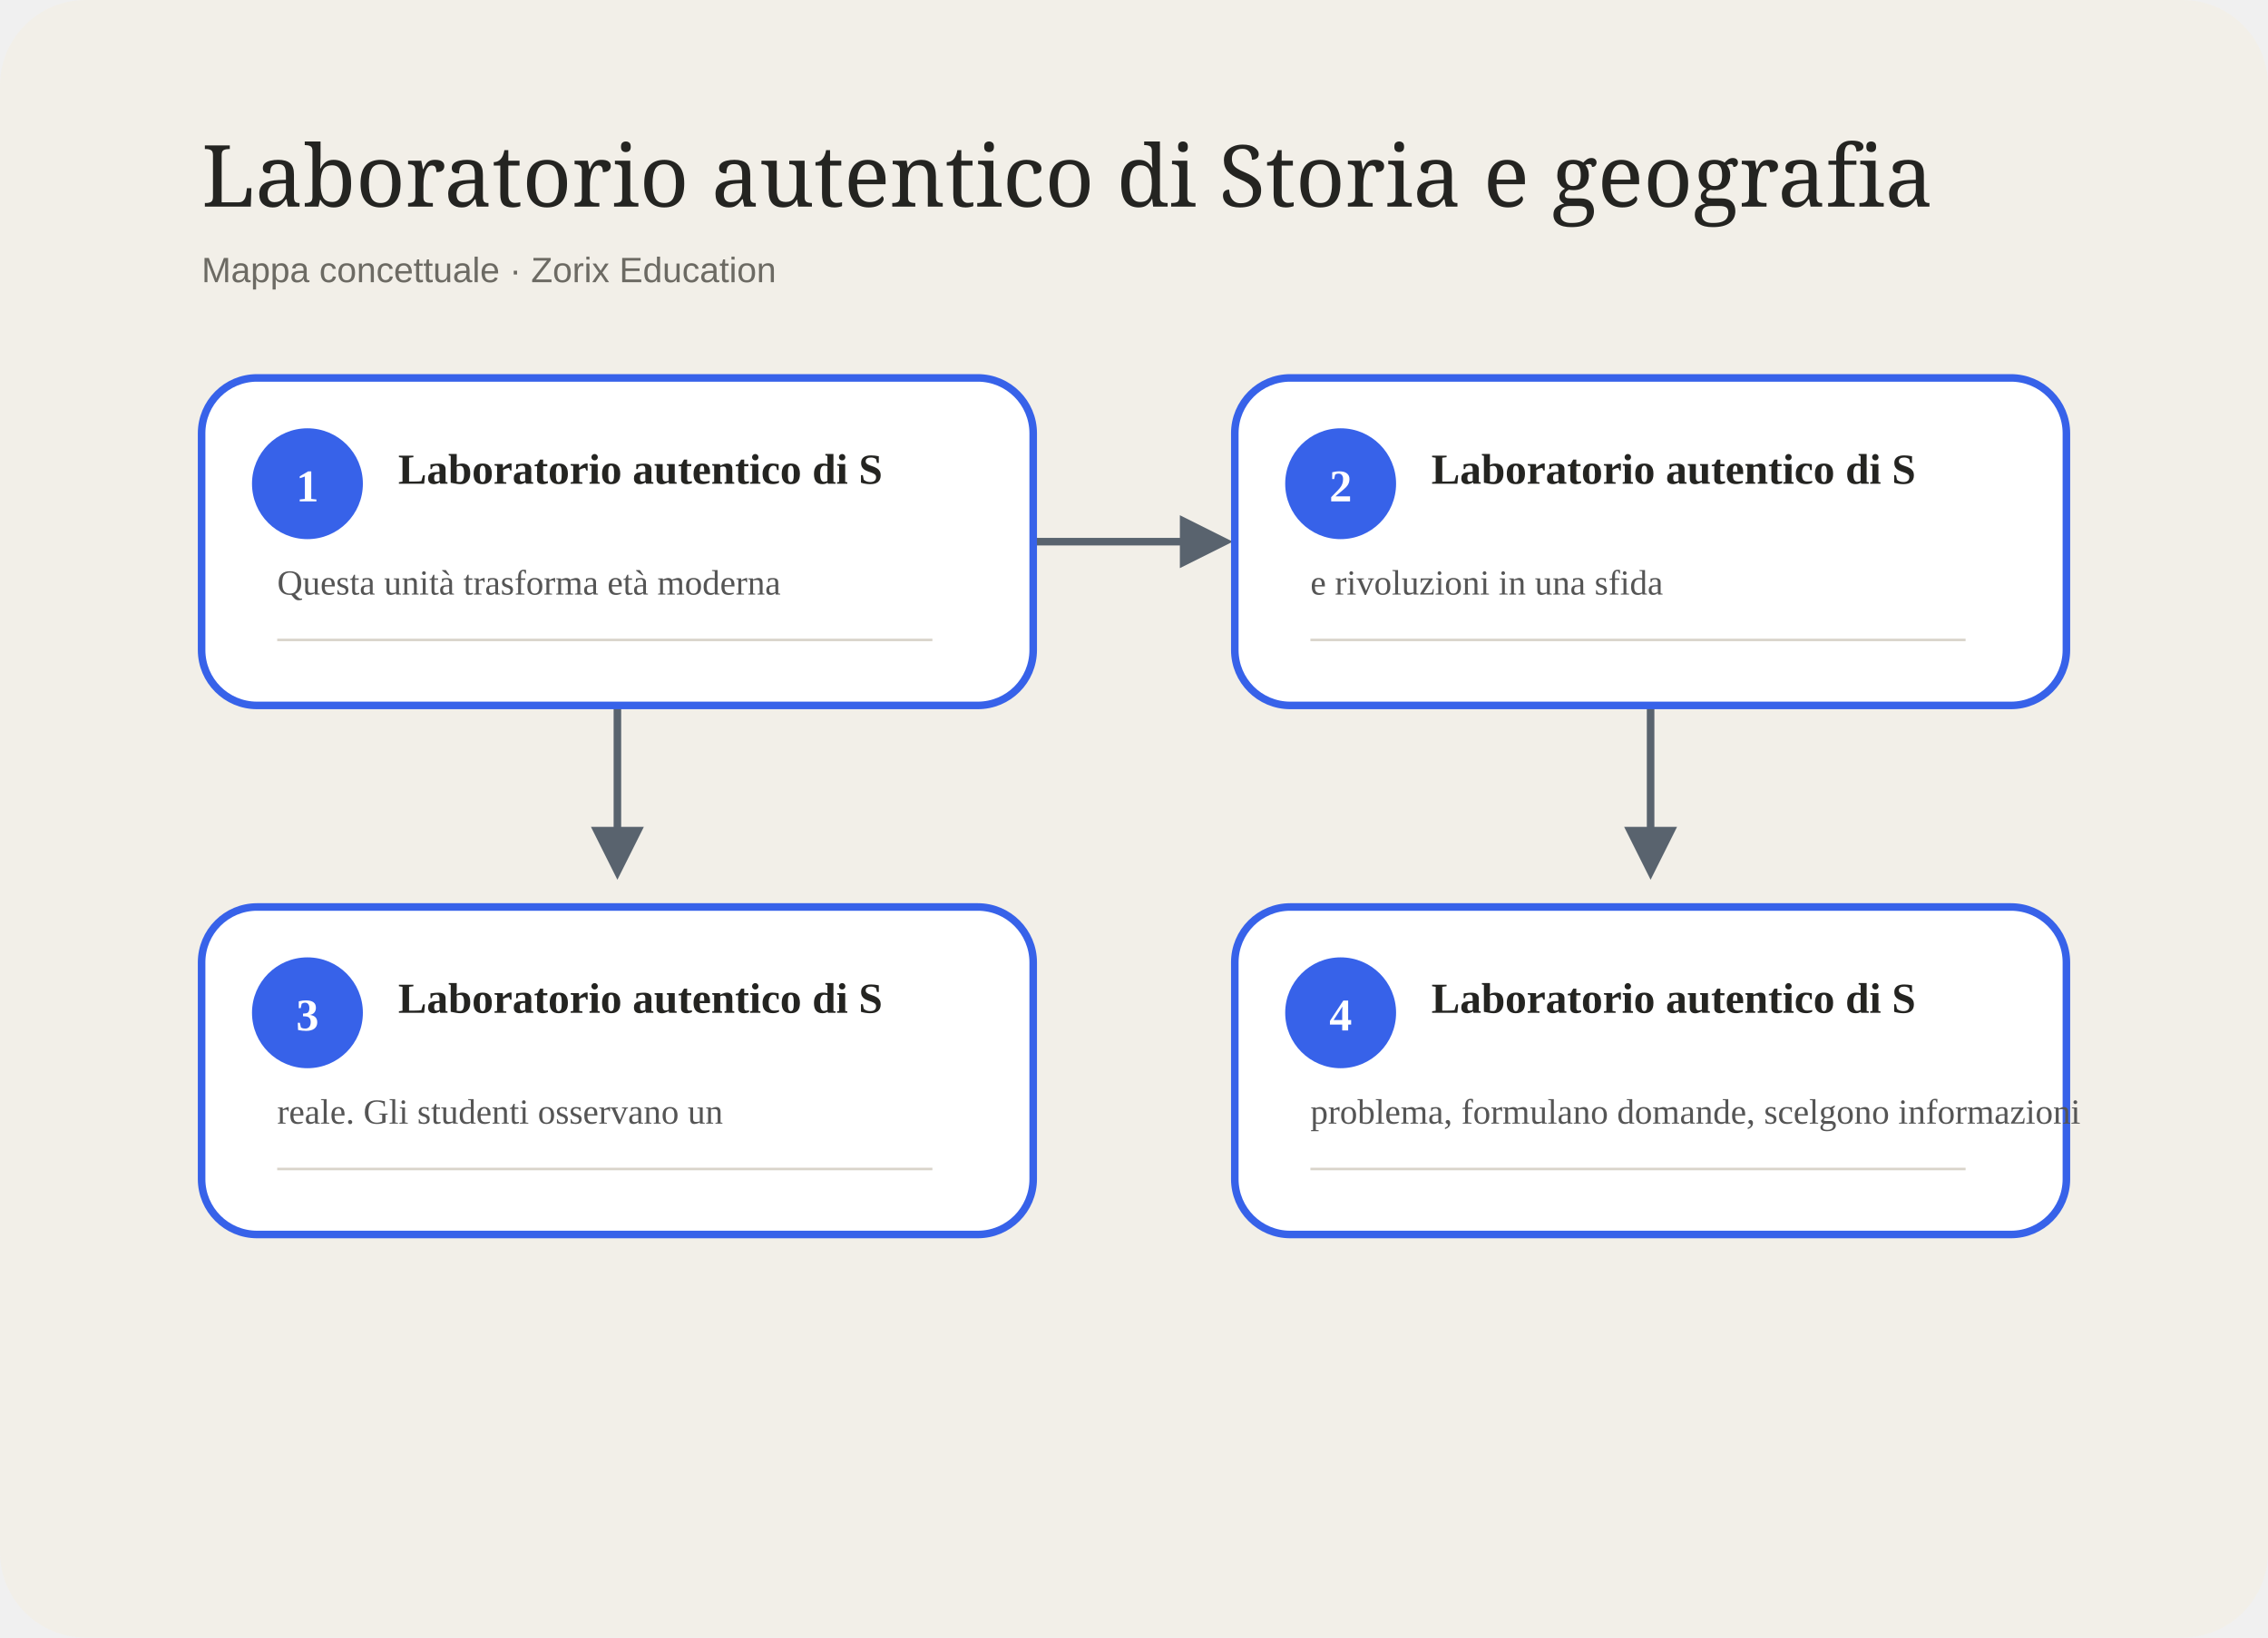
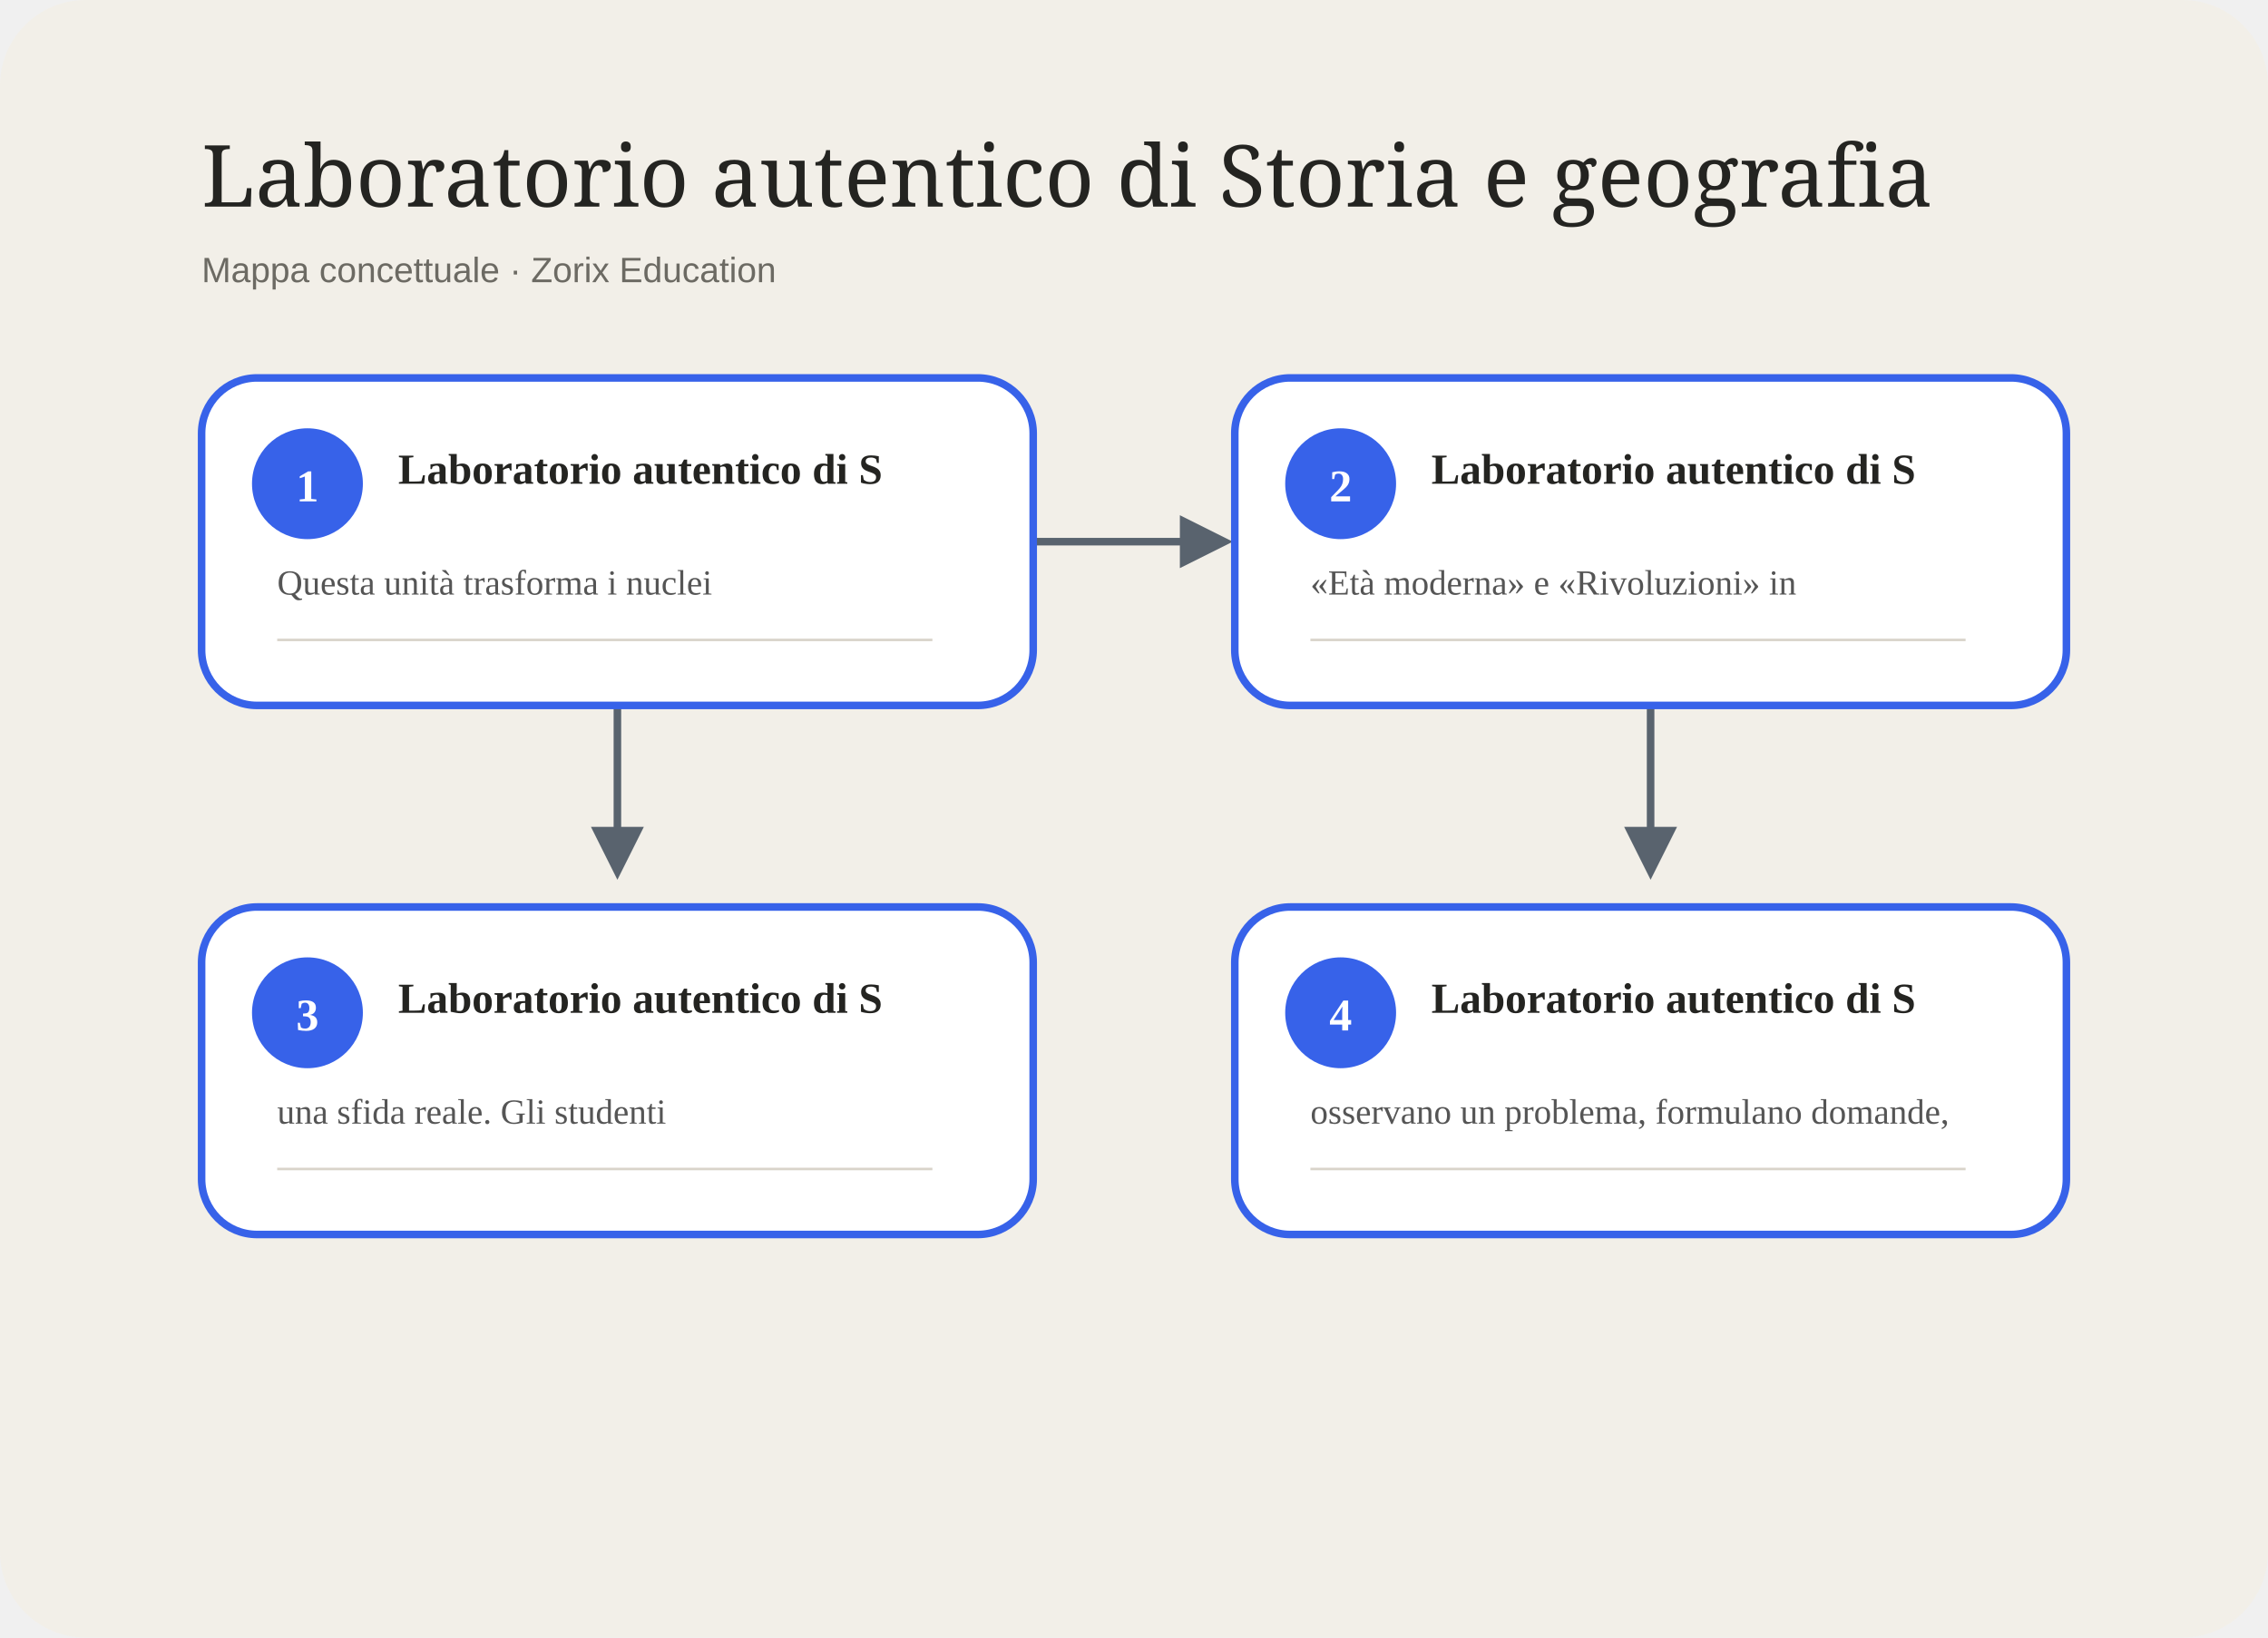
<svg xmlns="http://www.w3.org/2000/svg" width="900" height="650" viewBox="0 0 900 650" role="img" aria-labelledby="t d">
  <defs>
    <marker id="a" viewBox="0 0 10 10" refX="8" refY="5" markerWidth="7" markerHeight="7" orient="auto-start-reverse">
      <path d="M0 0L10 5L0 10z" fill="#59636e" />
    </marker>
  </defs>
  <rect width="900" height="650" rx="34" fill="#f2efe8" />
  <text x="80" y="82" font-family="Georgia,serif" font-size="34" fill="#242421">Laboratorio autentico di Storia e geografia</text>
  <text x="80" y="112" font-family="Arial,sans-serif" font-size="14" fill="#6c6a63">Mappa concettuale · Zorix Education</text>
  <path d="M410 215 H485" stroke="#59636e" stroke-width="3" marker-end="url(#a)" />
  <path d="M245 280 V345" stroke="#59636e" stroke-width="3" marker-end="url(#a)" />
  <path d="M655 280 V345" stroke="#59636e" stroke-width="3" marker-end="url(#a)" />
  <g transform="translate(80 150)">
    <rect width="330" height="130" rx="22" fill="#fff" stroke="#3762e9" stroke-width="3" />
    <circle cx="42" cy="42" r="22" fill="#3762e9" />
    <text x="42" y="49" text-anchor="middle" fill="white" font-size="18" font-weight="700">1</text>
    <text x="78" y="42" font-size="17" font-weight="700" fill="#242421">Laboratorio autentico di S</text>
-     <text x="30" y="86" font-size="14" fill="#555">Questa unità trasforma età moderna</text>
+     <text x="30" y="86" font-size="14" fill="#555">Questa unità trasforma i nuclei</text>
    <path d="M30 104 H290" stroke="#d9d4ca" />
  </g>
  <g transform="translate(490 150)">
    <rect width="330" height="130" rx="22" fill="#fff" stroke="#3762e9" stroke-width="3" />
    <circle cx="42" cy="42" r="22" fill="#3762e9" />
    <text x="42" y="49" text-anchor="middle" fill="white" font-size="18" font-weight="700">2</text>
    <text x="78" y="42" font-size="17" font-weight="700" fill="#242421">Laboratorio autentico di S</text>
-     <text x="30" y="86" font-size="14" fill="#555">e rivoluzioni in una sfida</text>
+     <text x="30" y="86" font-size="14" fill="#555">«Età moderna» e «Rivoluzioni» in</text>
    <path d="M30 104 H290" stroke="#d9d4ca" />
  </g>
  <g transform="translate(80 360)">
    <rect width="330" height="130" rx="22" fill="#fff" stroke="#3762e9" stroke-width="3" />
    <circle cx="42" cy="42" r="22" fill="#3762e9" />
    <text x="42" y="49" text-anchor="middle" fill="white" font-size="18" font-weight="700">3</text>
    <text x="78" y="42" font-size="17" font-weight="700" fill="#242421">Laboratorio autentico di S</text>
-     <text x="30" y="86" font-size="14" fill="#555">reale. Gli studenti osservano un</text>
+     <text x="30" y="86" font-size="14" fill="#555">una sfida reale. Gli studenti</text>
    <path d="M30 104 H290" stroke="#d9d4ca" />
  </g>
  <g transform="translate(490 360)">
    <rect width="330" height="130" rx="22" fill="#fff" stroke="#3762e9" stroke-width="3" />
    <circle cx="42" cy="42" r="22" fill="#3762e9" />
    <text x="42" y="49" text-anchor="middle" fill="white" font-size="18" font-weight="700">4</text>
    <text x="78" y="42" font-size="17" font-weight="700" fill="#242421">Laboratorio autentico di S</text>
-     <text x="30" y="86" font-size="14" fill="#555">problema, formulano domande, scelgono informazioni</text>
+     <text x="30" y="86" font-size="14" fill="#555">osservano un problema, formulano domande,</text>
    <path d="M30 104 H290" stroke="#d9d4ca" />
  </g>
</svg>
